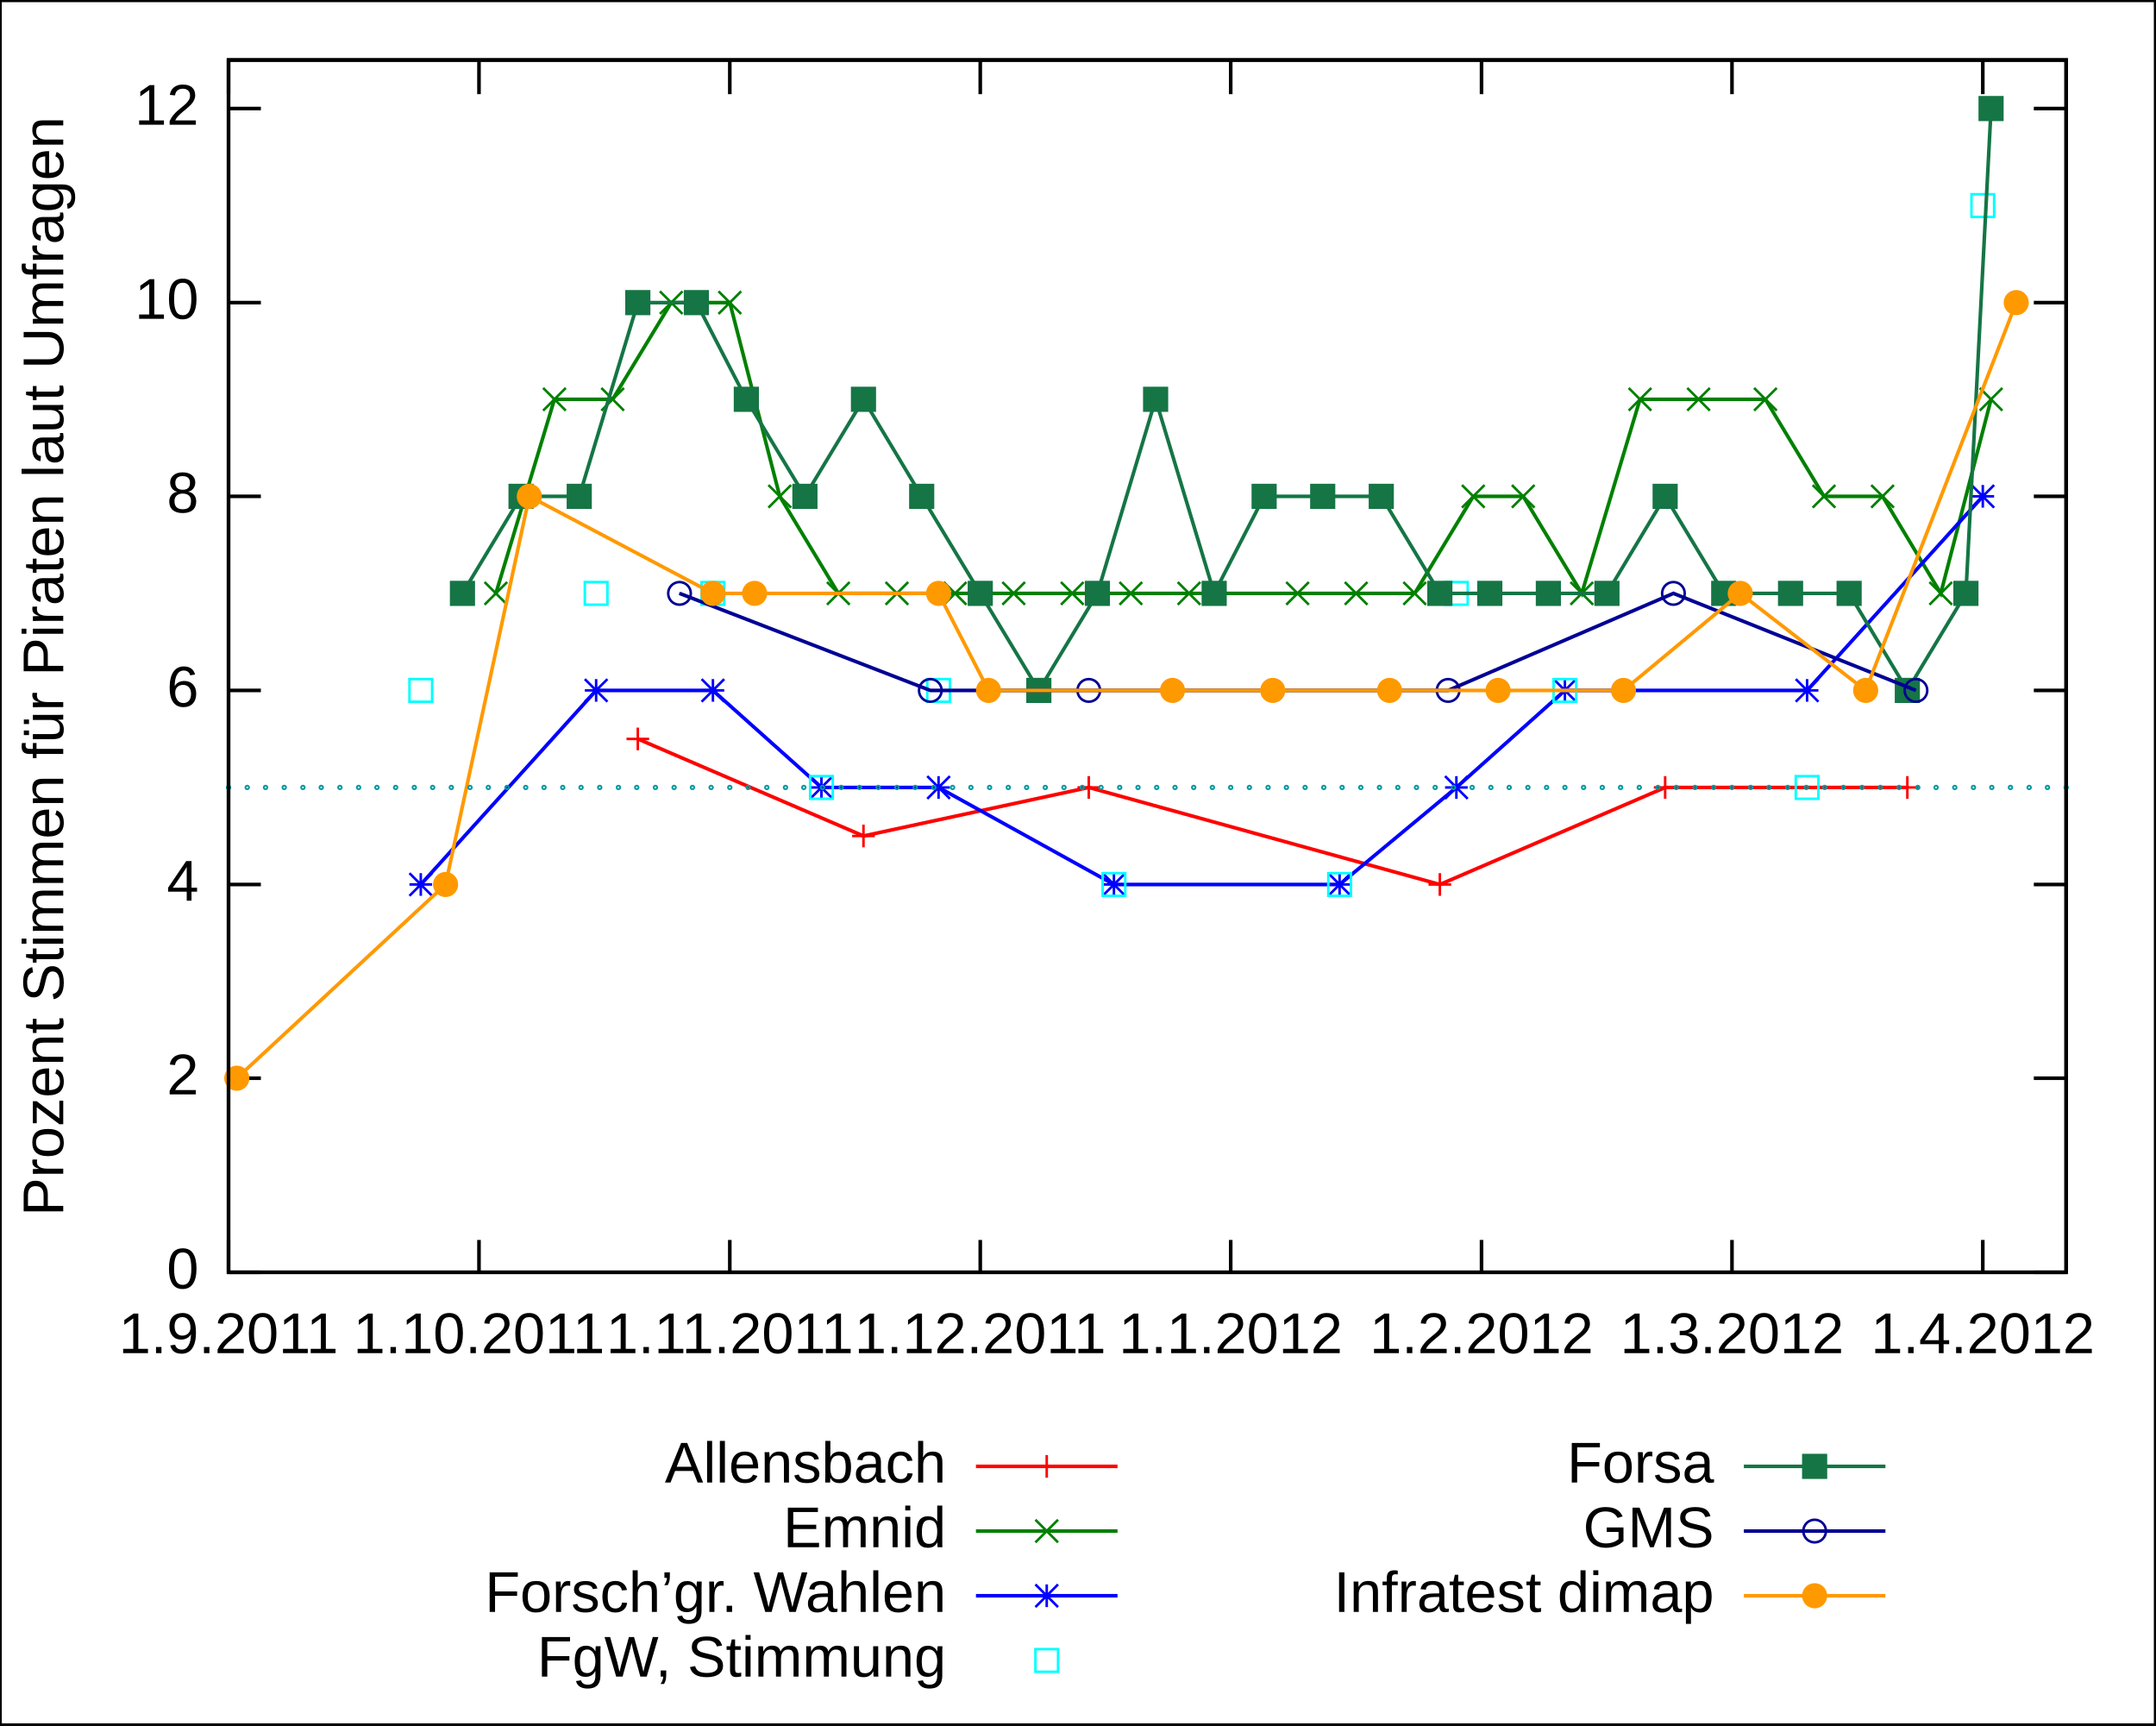
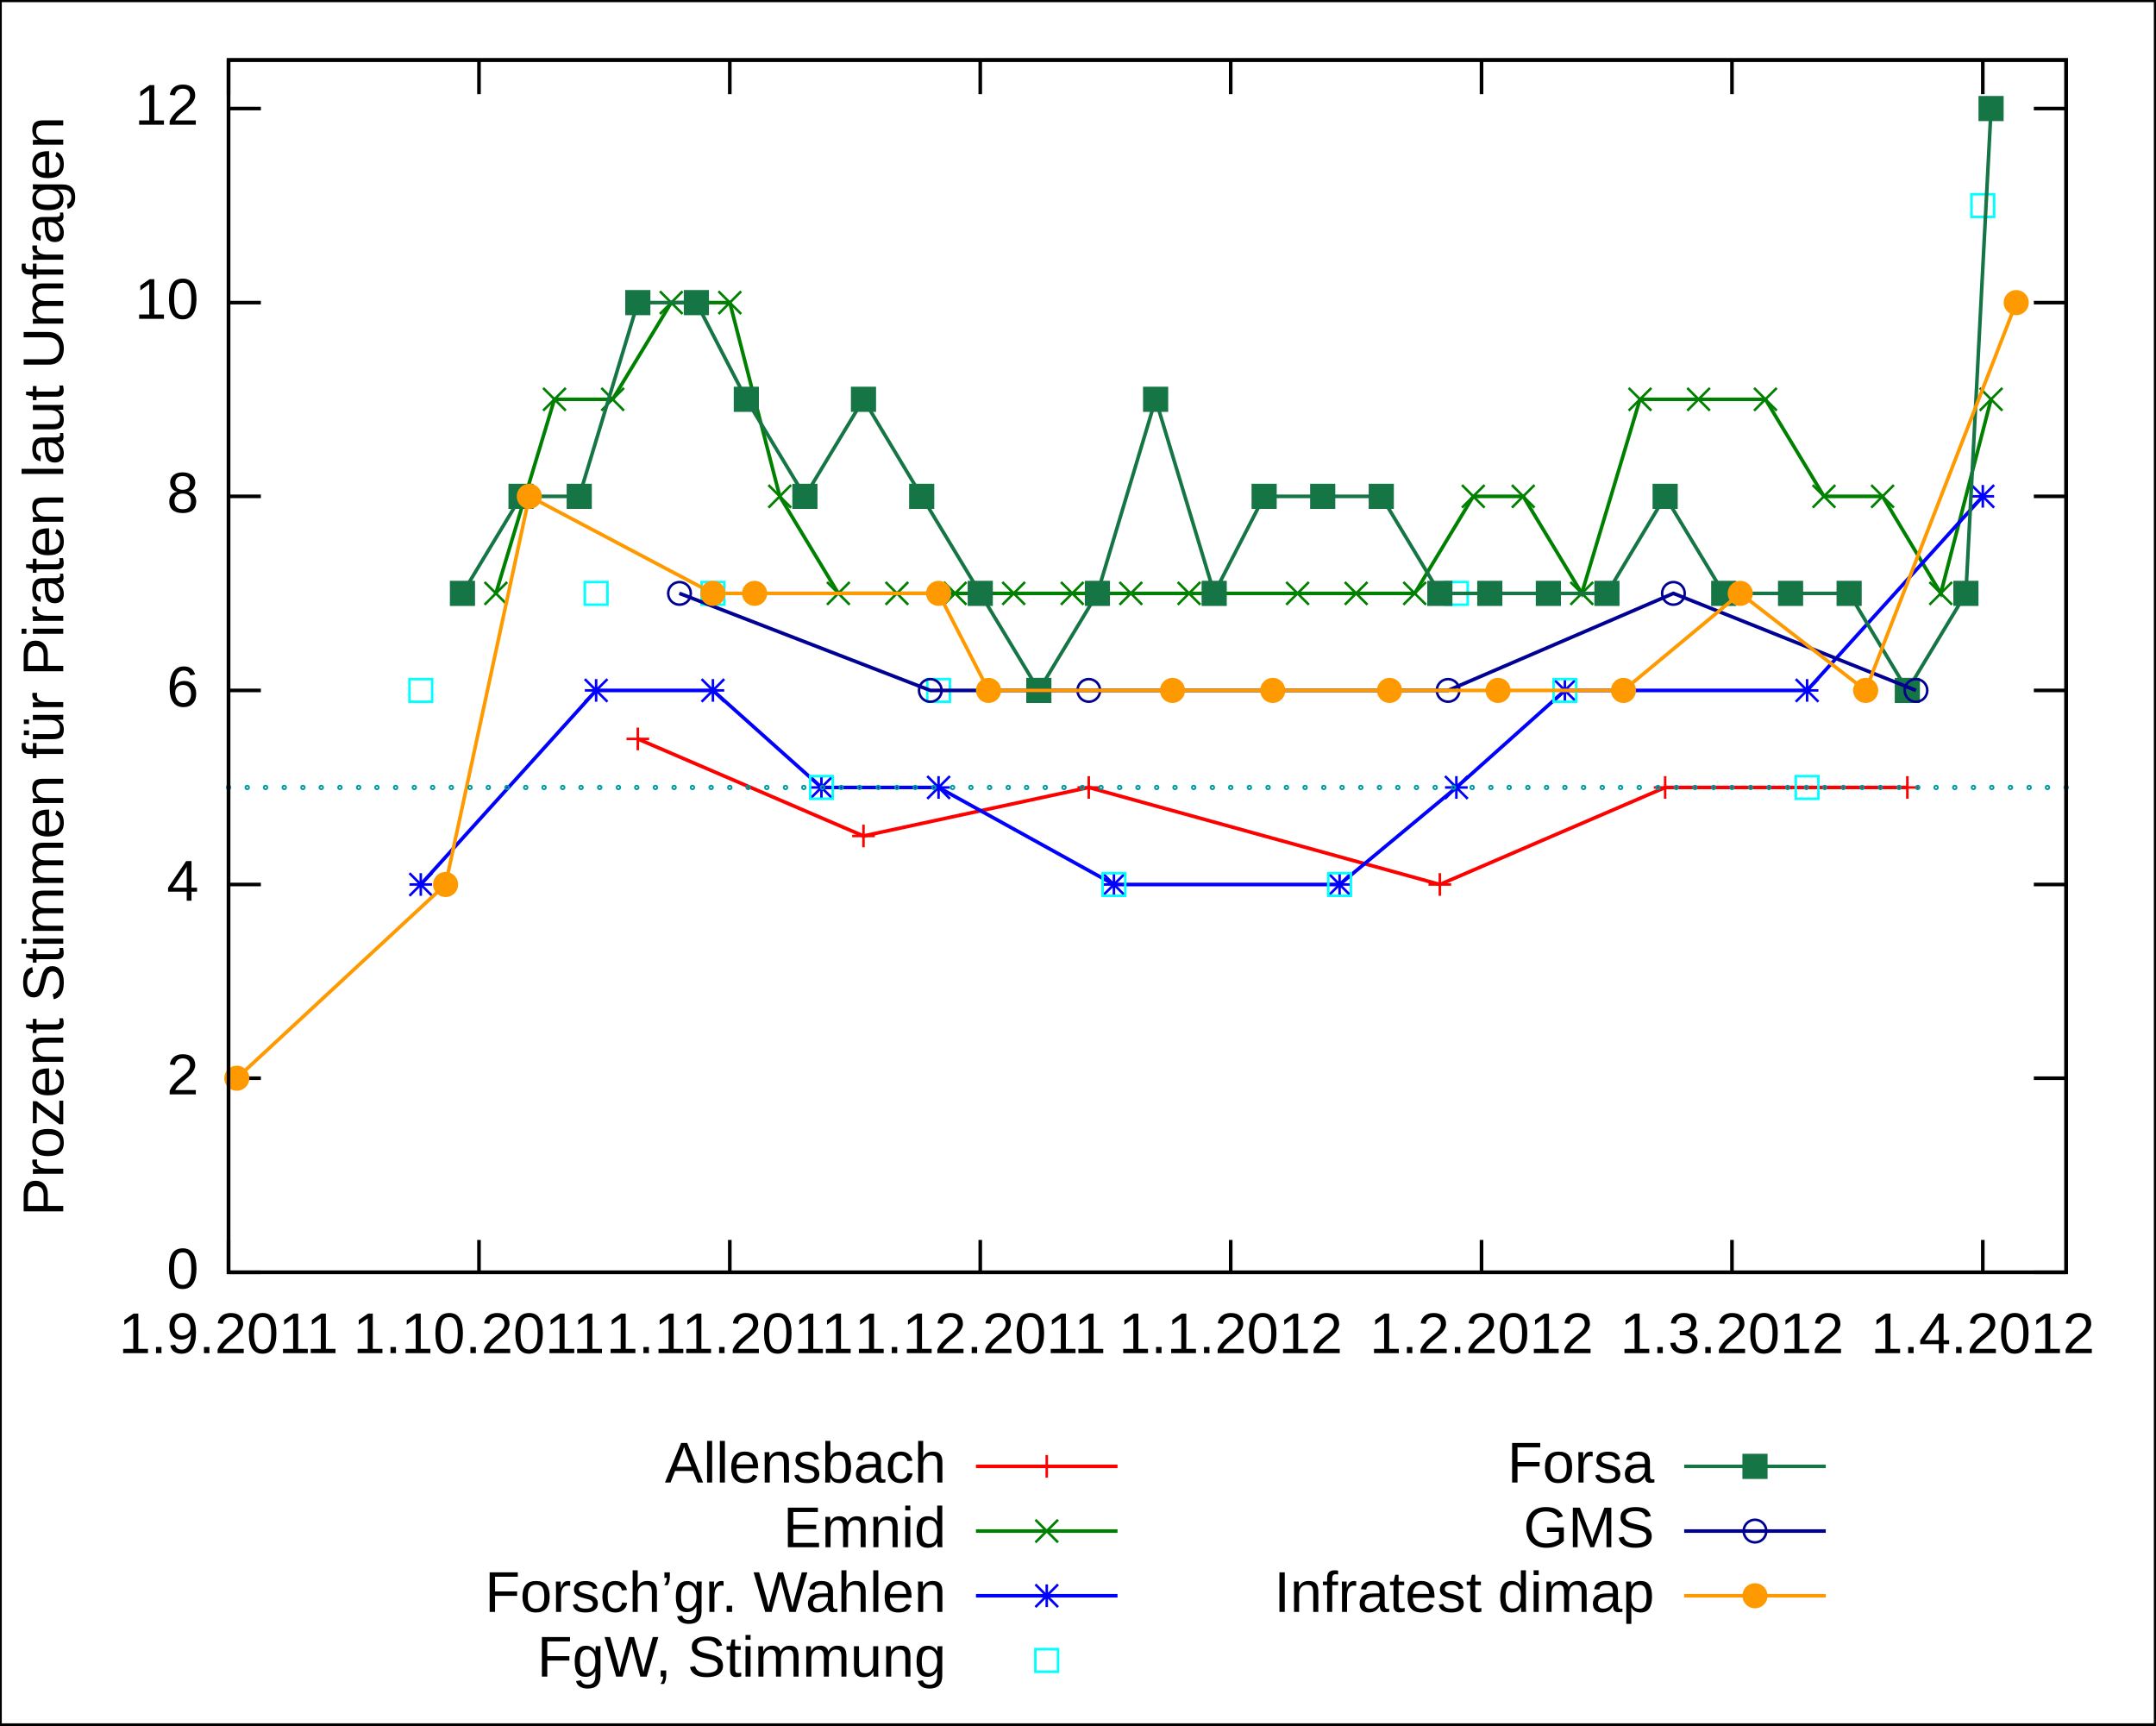
<svg xmlns="http://www.w3.org/2000/svg" xmlns:xlink="http://www.w3.org/1999/xlink" width="600" height="480" viewBox="0 0 600 480">
  <g id="gnuplot_canvas">
    <rect x="0" y="0" width="600" height="480" fill="none" />
    <defs>
      <circle id="gpDot" r="0.5" stroke-width="0.5" />
      <path id="gpPt0" stroke-width="0.222" stroke="currentColor" d="M-1,0 h2 M0,-1 v2" />
      <path id="gpPt1" stroke-width="0.222" stroke="currentColor" d="M-1,-1 L1,1 M1,-1 L-1,1" />
      <path id="gpPt2" stroke-width="0.222" stroke="currentColor" d="M-1,0 L1,0 M0,-1 L0,1 M-1,-1 L1,1 M-1,1 L1,-1" />
      <rect id="gpPt3" stroke-width="0.222" stroke="currentColor" x="-1" y="-1" width="2" height="2" />
      <rect id="gpPt4" stroke-width="0.222" stroke="currentColor" fill="currentColor" x="-1" y="-1" width="2" height="2" />
      <circle id="gpPt5" stroke-width="0.222" stroke="currentColor" cx="0" cy="0" r="1" />
      <use xlink:href="#gpPt5" id="gpPt6" fill="currentColor" stroke="none" />
      <path id="gpPt7" stroke-width="0.222" stroke="currentColor" d="M0,-1.33 L-1.33,0.67 L1.33,0.67 z" />
      <use xlink:href="#gpPt7" id="gpPt8" fill="currentColor" stroke="none" />
      <use xlink:href="#gpPt7" id="gpPt9" stroke="currentColor" transform="rotate(180)" />
      <use xlink:href="#gpPt9" id="gpPt10" fill="currentColor" stroke="none" />
      <use xlink:href="#gpPt3" id="gpPt11" stroke="currentColor" transform="rotate(45)" />
      <use xlink:href="#gpPt11" id="gpPt12" fill="currentColor" stroke="none" />
    </defs>
    <g style="fill:none; color:white; stroke:currentColor; stroke-width:1.00; stroke-linecap:butt; stroke-linejoin:miter">
</g>
    <g style="fill:none; color:black; stroke:currentColor; stroke-width:1.00; stroke-linecap:butt; stroke-linejoin:miter">
      <g style="stroke:none; shape-rendering:crispEdges">
        <polygon fill="rgb(255, 255, 255)" points="0.0,480.0 599.9,480.0 599.9,0.1 0.0,0.1 " />
      </g>
      <path stroke="black" d="M0.0,480.0 L0.0,0.1 L599.9,0.1 L599.9,480.0 L0.0,480.0 M63.6,354.0 L72.6,354.0 M575.0,354.0    L566.0,354.0  h0.01" />
      <g transform="translate(55.3,358.5)" style="stroke:none; fill:black; font-family:Arial; font-size:12.00pt; text-anchor:end">
        <text> 0</text>
      </g>
      <path d="M63.6,300.0 L72.6,300.0 M575.0,300.0 L566.0,300.0  h0.01" />
      <g transform="translate(55.3,304.5)" style="stroke:none; fill:black; font-family:Arial; font-size:12.00pt; text-anchor:end">
        <text> 2</text>
      </g>
      <path d="M63.6,246.1 L72.6,246.1 M575.0,246.1 L566.0,246.1  h0.01" />
      <g transform="translate(55.3,250.6)" style="stroke:none; fill:black; font-family:Arial; font-size:12.00pt; text-anchor:end">
        <text> 4</text>
      </g>
      <path d="M63.6,192.1 L72.6,192.1 M575.0,192.1 L566.0,192.1  h0.01" />
      <g transform="translate(55.3,196.6)" style="stroke:none; fill:black; font-family:Arial; font-size:12.00pt; text-anchor:end">
        <text> 6</text>
      </g>
      <path d="M63.6,138.1 L72.6,138.1 M575.0,138.1 L566.0,138.1  h0.01" />
      <g transform="translate(55.3,142.6)" style="stroke:none; fill:black; font-family:Arial; font-size:12.00pt; text-anchor:end">
        <text> 8</text>
      </g>
      <path d="M63.6,84.2 L72.6,84.2 M575.0,84.2 L566.0,84.2  h0.01" />
      <g transform="translate(55.3,88.7)" style="stroke:none; fill:black; font-family:Arial; font-size:12.00pt; text-anchor:end">
        <text> 10</text>
      </g>
      <path d="M63.6,30.2 L72.6,30.2 M575.0,30.2 L566.0,30.2  h0.01" />
      <g transform="translate(55.3,34.7)" style="stroke:none; fill:black; font-family:Arial; font-size:12.00pt; text-anchor:end">
        <text> 12</text>
      </g>
      <path d="M63.6,354.0 L63.6,345.0 M63.6,16.7 L63.6,25.7  h0.01" />
      <g transform="translate(63.6,376.5)" style="stroke:none; fill:black; font-family:Arial; font-size:12.00pt; text-anchor:middle">
        <text>1.9.2011</text>
      </g>
      <path d="M133.3,354.0 L133.3,345.0 M133.3,16.7 L133.3,25.7  h0.01" />
      <g transform="translate(133.3,376.5)" style="stroke:none; fill:black; font-family:Arial; font-size:12.00pt; text-anchor:middle">
        <text>1.10.2011</text>
      </g>
      <path d="M203.1,354.0 L203.1,345.0 M203.1,16.7 L203.1,25.7  h0.01" />
      <g transform="translate(203.1,376.5)" style="stroke:none; fill:black; font-family:Arial; font-size:12.00pt; text-anchor:middle">
        <text>1.11.2011</text>
      </g>
      <path d="M272.8,354.0 L272.8,345.0 M272.8,16.7 L272.8,25.7  h0.01" />
      <g transform="translate(272.8,376.5)" style="stroke:none; fill:black; font-family:Arial; font-size:12.00pt; text-anchor:middle">
        <text>1.12.2011</text>
      </g>
      <path d="M342.5,354.0 L342.5,345.0 M342.5,16.7 L342.5,25.7  h0.01" />
      <g transform="translate(342.5,376.5)" style="stroke:none; fill:black; font-family:Arial; font-size:12.00pt; text-anchor:middle">
        <text>1.1.2012</text>
      </g>
      <path d="M412.3,354.0 L412.3,345.0 M412.3,16.7 L412.3,25.7  h0.01" />
      <g transform="translate(412.3,376.5)" style="stroke:none; fill:black; font-family:Arial; font-size:12.00pt; text-anchor:middle">
        <text>1.2.2012</text>
      </g>
      <path d="M482.0,354.0 L482.0,345.0 M482.0,16.7 L482.0,25.7  h0.01" />
      <g transform="translate(482.0,376.5)" style="stroke:none; fill:black; font-family:Arial; font-size:12.00pt; text-anchor:middle">
        <text>1.3.2012</text>
      </g>
      <path d="M551.8,354.0 L551.8,345.0 M551.8,16.7 L551.8,25.7  h0.01" />
      <g transform="translate(551.8,376.5)" style="stroke:none; fill:black; font-family:Arial; font-size:12.00pt; text-anchor:middle">
        <text>1.4.2012</text>
      </g>
      <path d="M63.6,16.7 L63.6,354.0 L575.0,354.0 L575.0,16.7 L63.6,16.7 Z  h0.01" />
      <g transform="translate(17.6,185.4) rotate(270)" style="stroke:none; fill:black; font-family:Arial; font-size:12.00pt; text-anchor:middle">
        <text>Prozent Stimmen für Piraten laut Umfragen</text>
      </g>
    </g>
    <g id="gnuplot_plot_1">
      <g style="fill:none; color:red; stroke:currentColor; stroke-width:1.00; stroke-linecap:butt; stroke-linejoin:miter">
        <g transform="translate(263.3,412.5)" style="stroke:none; fill:black; font-family:Arial; font-size:12.00pt; text-anchor:end">
          <text>Allensbach</text>
        </g>
        <path d="M271.6,408.0 L311.0,408.0 M530.8,219.1 L463.4,219.1 L400.7,246.1 L303.0,219.1 L240.3,232.6 L177.5,205.6     h0.01" />
        <use xlink:href="#gpPt0" transform="translate(530.8,219.1) scale(3.15)" />
        <use xlink:href="#gpPt0" transform="translate(463.4,219.1) scale(3.15)" />
        <use xlink:href="#gpPt0" transform="translate(400.7,246.1) scale(3.15)" />
        <use xlink:href="#gpPt0" transform="translate(303.0,219.1) scale(3.15)" />
        <use xlink:href="#gpPt0" transform="translate(240.3,232.6) scale(3.15)" />
        <use xlink:href="#gpPt0" transform="translate(177.5,205.6) scale(3.15)" />
        <use xlink:href="#gpPt0" transform="translate(291.3,408.0) scale(3.15)" />
      </g>
    </g>
    <g id="gnuplot_plot_2">
      <g style="fill:none; color:green; stroke:currentColor; stroke-width:1.00; stroke-linecap:butt; stroke-linejoin:miter">
        <g transform="translate(263.3,430.5)" style="stroke:none; fill:black; font-family:Arial; font-size:12.00pt; text-anchor:end">
          <text>Emnid</text>
        </g>
        <path d="M271.6,426.0 L311.0,426.0 M554.1,111.1 L540.1,165.1 L523.9,138.1 L507.6,138.1 L491.3,111.1 L472.7,111.1    L456.4,111.1 L440.2,165.1 L423.9,138.1 L410.0,138.1 L393.7,165.1 L377.4,165.1 L361.1,165.1 L330.9,165.1    L314.7,165.1 L298.4,165.1 L282.1,165.1 L265.8,165.1 L249.6,165.1 L233.3,165.1 L217.0,138.1 L203.1,84.2    L186.8,84.2 L170.5,111.1 L154.3,111.1 L138.0,165.1  h0.01" />
        <use xlink:href="#gpPt1" transform="translate(554.1,111.1) scale(3.15)" />
        <use xlink:href="#gpPt1" transform="translate(540.1,165.1) scale(3.15)" />
        <use xlink:href="#gpPt1" transform="translate(523.9,138.1) scale(3.15)" />
        <use xlink:href="#gpPt1" transform="translate(507.6,138.1) scale(3.15)" />
        <use xlink:href="#gpPt1" transform="translate(491.3,111.1) scale(3.15)" />
        <use xlink:href="#gpPt1" transform="translate(472.7,111.1) scale(3.15)" />
        <use xlink:href="#gpPt1" transform="translate(456.4,111.1) scale(3.15)" />
        <use xlink:href="#gpPt1" transform="translate(440.2,165.1) scale(3.15)" />
        <use xlink:href="#gpPt1" transform="translate(423.9,138.1) scale(3.15)" />
        <use xlink:href="#gpPt1" transform="translate(410.0,138.1) scale(3.15)" />
        <use xlink:href="#gpPt1" transform="translate(393.7,165.1) scale(3.15)" />
        <use xlink:href="#gpPt1" transform="translate(377.4,165.1) scale(3.15)" />
        <use xlink:href="#gpPt1" transform="translate(361.1,165.1) scale(3.15)" />
        <use xlink:href="#gpPt1" transform="translate(330.9,165.1) scale(3.15)" />
        <use xlink:href="#gpPt1" transform="translate(314.7,165.1) scale(3.15)" />
        <use xlink:href="#gpPt1" transform="translate(298.4,165.1) scale(3.15)" />
        <use xlink:href="#gpPt1" transform="translate(282.1,165.1) scale(3.15)" />
        <use xlink:href="#gpPt1" transform="translate(265.8,165.1) scale(3.15)" />
        <use xlink:href="#gpPt1" transform="translate(249.6,165.1) scale(3.15)" />
        <use xlink:href="#gpPt1" transform="translate(233.3,165.1) scale(3.15)" />
        <use xlink:href="#gpPt1" transform="translate(217.0,138.1) scale(3.15)" />
        <use xlink:href="#gpPt1" transform="translate(203.1,84.2) scale(3.15)" />
        <use xlink:href="#gpPt1" transform="translate(186.8,84.2) scale(3.15)" />
        <use xlink:href="#gpPt1" transform="translate(170.5,111.1) scale(3.15)" />
        <use xlink:href="#gpPt1" transform="translate(154.3,111.1) scale(3.15)" />
        <use xlink:href="#gpPt1" transform="translate(138.0,165.1) scale(3.15)" />
        <use xlink:href="#gpPt1" transform="translate(291.3,426.0) scale(3.15)" />
      </g>
    </g>
    <g id="gnuplot_plot_3">
      <g style="fill:none; color:blue; stroke:currentColor; stroke-width:1.00; stroke-linecap:butt; stroke-linejoin:miter">
        <g transform="translate(263.3,448.5)" style="stroke:none; fill:black; font-family:Arial; font-size:12.00pt; text-anchor:end">
          <text>Forsch’gr. Wahlen</text>
        </g>
        <path d="M271.6,444.0 L311.0,444.0 M551.8,138.1 L502.9,192.1 L435.5,192.1 L405.3,219.1 L372.8,246.1 L310.0,246.1    L261.2,219.1 L228.6,219.1 L198.4,192.1 L165.9,192.1 L117.1,246.1  h0.01" />
        <use xlink:href="#gpPt2" transform="translate(551.8,138.1) scale(3.15)" />
        <use xlink:href="#gpPt2" transform="translate(502.9,192.1) scale(3.15)" />
        <use xlink:href="#gpPt2" transform="translate(435.5,192.1) scale(3.15)" />
        <use xlink:href="#gpPt2" transform="translate(405.3,219.1) scale(3.15)" />
        <use xlink:href="#gpPt2" transform="translate(372.8,246.1) scale(3.15)" />
        <use xlink:href="#gpPt2" transform="translate(310.0,246.1) scale(3.15)" />
        <use xlink:href="#gpPt2" transform="translate(261.2,219.1) scale(3.15)" />
        <use xlink:href="#gpPt2" transform="translate(228.6,219.1) scale(3.15)" />
        <use xlink:href="#gpPt2" transform="translate(198.4,192.1) scale(3.15)" />
        <use xlink:href="#gpPt2" transform="translate(165.9,192.1) scale(3.15)" />
        <use xlink:href="#gpPt2" transform="translate(117.1,246.1) scale(3.15)" />
        <use xlink:href="#gpPt2" transform="translate(291.3,444.0) scale(3.15)" />
      </g>
    </g>
    <g id="gnuplot_plot_4">
      <g style="fill:none; color:cyan; stroke:currentColor; stroke-width:1.00; stroke-linecap:butt; stroke-linejoin:miter">
        <g transform="translate(263.3,466.5)" style="stroke:none; fill:black; font-family:Arial; font-size:12.00pt; text-anchor:end">
          <text>FgW, Stimmung</text>
        </g>
        <use xlink:href="#gpPt3" transform="translate(551.8,57.2) scale(3.15)" />
        <use xlink:href="#gpPt3" transform="translate(502.9,219.1) scale(3.15)" />
        <use xlink:href="#gpPt3" transform="translate(435.5,192.1) scale(3.15)" />
        <use xlink:href="#gpPt3" transform="translate(405.3,165.1) scale(3.15)" />
        <use xlink:href="#gpPt3" transform="translate(372.8,246.1) scale(3.15)" />
        <use xlink:href="#gpPt3" transform="translate(310.0,246.1) scale(3.15)" />
        <use xlink:href="#gpPt3" transform="translate(261.2,192.1) scale(3.15)" />
        <use xlink:href="#gpPt3" transform="translate(228.6,219.1) scale(3.15)" />
        <use xlink:href="#gpPt3" transform="translate(198.4,165.1) scale(3.15)" />
        <use xlink:href="#gpPt3" transform="translate(165.9,165.1) scale(3.15)" />
        <use xlink:href="#gpPt3" transform="translate(117.1,192.1) scale(3.15)" />
        <use xlink:href="#gpPt3" transform="translate(291.3,462.0) scale(3.15)" />
      </g>
    </g>
    <g id="gnuplot_plot_5">
      <g style="fill:none; color:#157545; stroke:currentColor; stroke-width:1.00; stroke-linecap:butt; stroke-linejoin:miter">
-         <g transform="translate(477.0,412.5)" style="stroke:none; fill:black; font-family:Arial; font-size:12.00pt; text-anchor:end">
+         <g transform="translate(460.4,412.5)" style="stroke:none; fill:black; font-family:Arial; font-size:12.00pt; text-anchor:end">
          <text>Forsa</text>
        </g>
-         <path d="M485.3,408.0 L524.7,408.0 M554.1,30.2 L547.1,165.1 L530.8,192.1 L514.6,165.1 L498.3,165.1 L479.7,165.1    L463.4,138.1 L447.2,165.1 L430.9,165.1 L414.6,165.1 L400.7,165.1 L384.4,138.1 L368.1,138.1 L351.8,138.1    L337.9,165.1 L321.6,111.1 L305.4,165.1 L289.1,192.1 L272.8,165.1 L256.5,138.1 L240.3,111.1 L224.0,138.1    L207.7,111.1 L193.8,84.2 L177.5,84.2 L161.2,138.1 L145.0,138.1 L128.7,165.1  h0.01" />
+         <path d="M468.7,408.0 L508.1,408.0 M554.1,30.2 L547.1,165.1 L530.8,192.1 L514.6,165.1 L498.3,165.1 L479.7,165.1    L463.4,138.1 L447.2,165.1 L430.9,165.1 L414.6,165.1 L400.7,165.1 L384.4,138.1 L368.1,138.1 L351.8,138.1    L337.9,165.1 L321.6,111.1 L305.4,165.1 L289.1,192.1 L272.8,165.1 L256.5,138.1 L240.3,111.1 L224.0,138.1    L207.7,111.1 L193.8,84.2 L177.5,84.2 L161.2,138.1 L145.0,138.1 L128.7,165.1  h0.01" />
        <use xlink:href="#gpPt4" transform="translate(554.1,30.2) scale(3.15)" />
        <use xlink:href="#gpPt4" transform="translate(547.1,165.1) scale(3.15)" />
        <use xlink:href="#gpPt4" transform="translate(530.8,192.1) scale(3.15)" />
        <use xlink:href="#gpPt4" transform="translate(514.6,165.1) scale(3.15)" />
        <use xlink:href="#gpPt4" transform="translate(498.3,165.1) scale(3.15)" />
        <use xlink:href="#gpPt4" transform="translate(479.7,165.1) scale(3.15)" />
        <use xlink:href="#gpPt4" transform="translate(463.4,138.1) scale(3.15)" />
        <use xlink:href="#gpPt4" transform="translate(447.2,165.1) scale(3.15)" />
        <use xlink:href="#gpPt4" transform="translate(430.9,165.1) scale(3.15)" />
        <use xlink:href="#gpPt4" transform="translate(414.6,165.1) scale(3.15)" />
        <use xlink:href="#gpPt4" transform="translate(400.7,165.1) scale(3.15)" />
        <use xlink:href="#gpPt4" transform="translate(384.4,138.1) scale(3.15)" />
        <use xlink:href="#gpPt4" transform="translate(368.1,138.1) scale(3.15)" />
        <use xlink:href="#gpPt4" transform="translate(351.8,138.1) scale(3.15)" />
        <use xlink:href="#gpPt4" transform="translate(337.9,165.1) scale(3.15)" />
        <use xlink:href="#gpPt4" transform="translate(321.6,111.1) scale(3.15)" />
        <use xlink:href="#gpPt4" transform="translate(305.4,165.1) scale(3.15)" />
        <use xlink:href="#gpPt4" transform="translate(289.1,192.1) scale(3.15)" />
        <use xlink:href="#gpPt4" transform="translate(272.8,165.1) scale(3.15)" />
        <use xlink:href="#gpPt4" transform="translate(256.5,138.1) scale(3.15)" />
        <use xlink:href="#gpPt4" transform="translate(240.3,111.1) scale(3.15)" />
        <use xlink:href="#gpPt4" transform="translate(224.0,138.1) scale(3.15)" />
        <use xlink:href="#gpPt4" transform="translate(207.7,111.1) scale(3.15)" />
        <use xlink:href="#gpPt4" transform="translate(193.8,84.2) scale(3.15)" />
        <use xlink:href="#gpPt4" transform="translate(177.5,84.2) scale(3.15)" />
        <use xlink:href="#gpPt4" transform="translate(161.2,138.1) scale(3.15)" />
        <use xlink:href="#gpPt4" transform="translate(145.0,138.1) scale(3.15)" />
        <use xlink:href="#gpPt4" transform="translate(128.7,165.1) scale(3.15)" />
-         <use xlink:href="#gpPt4" transform="translate(505.0,408.0) scale(3.15)" />
+         <use xlink:href="#gpPt4" transform="translate(488.4,408.0) scale(3.15)" />
      </g>
    </g>
    <g id="gnuplot_plot_6">
      <g style="fill:none; color:#000094; stroke:currentColor; stroke-width:1.00; stroke-linecap:butt; stroke-linejoin:miter">
-         <g transform="translate(477.0,430.5)" style="stroke:none; fill:black; font-family:Arial; font-size:12.00pt; text-anchor:end">
+         <g transform="translate(460.4,430.5)" style="stroke:none; fill:black; font-family:Arial; font-size:12.00pt; text-anchor:end">
          <text>GMS</text>
        </g>
-         <path d="M485.3,426.0 L524.7,426.0 M533.2,192.1 L465.7,165.1 L403.0,192.1 L303.0,192.1 L258.9,192.1 L189.1,165.1     h0.01" />
+         <path d="M468.7,426.0 L508.1,426.0 M533.2,192.1 L465.7,165.1 L403.0,192.1 L303.0,192.1 L258.9,192.1 L189.1,165.1     h0.01" />
        <use xlink:href="#gpPt5" transform="translate(533.2,192.1) scale(3.15)" />
        <use xlink:href="#gpPt5" transform="translate(465.7,165.1) scale(3.15)" />
        <use xlink:href="#gpPt5" transform="translate(403.0,192.1) scale(3.15)" />
        <use xlink:href="#gpPt5" transform="translate(303.0,192.1) scale(3.15)" />
        <use xlink:href="#gpPt5" transform="translate(258.9,192.1) scale(3.15)" />
        <use xlink:href="#gpPt5" transform="translate(189.1,165.1) scale(3.15)" />
-         <use xlink:href="#gpPt5" transform="translate(505.0,426.0) scale(3.15)" />
+         <use xlink:href="#gpPt5" transform="translate(488.4,426.0) scale(3.15)" />
      </g>
    </g>
    <g id="gnuplot_plot_7">
      <g style="fill:none; color:#FF9900; stroke:currentColor; stroke-width:1.00; stroke-linecap:butt; stroke-linejoin:miter">
-         <g transform="translate(477.0,448.5)" style="stroke:none; fill:black; font-family:Arial; font-size:12.00pt; text-anchor:end">
+         <g transform="translate(460.4,448.5)" style="stroke:none; fill:black; font-family:Arial; font-size:12.00pt; text-anchor:end">
          <text>Infratest dimap</text>
        </g>
-         <path d="M485.3,444.0 L524.7,444.0 M561.1,84.2 L519.2,192.1 L484.3,165.1 L451.8,192.1 L416.9,192.1 L386.7,192.1    L354.2,192.1 L326.3,192.1 L275.1,192.1 L261.2,165.1 L210.0,165.1 L198.4,165.1 L147.3,138.1 L124.0,246.1    L65.9,300.0  h0.01" />
+         <path d="M468.7,444.0 L508.1,444.0 M561.1,84.2 L519.2,192.1 L484.3,165.1 L451.8,192.1 L416.9,192.1 L386.7,192.1    L354.2,192.1 L326.3,192.1 L275.1,192.1 L261.2,165.1 L210.0,165.1 L198.4,165.1 L147.3,138.1 L124.0,246.1    L65.9,300.0  h0.01" />
        <use xlink:href="#gpPt6" transform="translate(561.1,84.2) scale(3.15)" />
        <use xlink:href="#gpPt6" transform="translate(519.2,192.1) scale(3.15)" />
        <use xlink:href="#gpPt6" transform="translate(484.3,165.1) scale(3.15)" />
        <use xlink:href="#gpPt6" transform="translate(451.8,192.1) scale(3.15)" />
        <use xlink:href="#gpPt6" transform="translate(416.9,192.1) scale(3.15)" />
        <use xlink:href="#gpPt6" transform="translate(386.7,192.1) scale(3.15)" />
        <use xlink:href="#gpPt6" transform="translate(354.2,192.1) scale(3.15)" />
        <use xlink:href="#gpPt6" transform="translate(326.3,192.1) scale(3.15)" />
        <use xlink:href="#gpPt6" transform="translate(275.1,192.1) scale(3.15)" />
        <use xlink:href="#gpPt6" transform="translate(261.2,165.1) scale(3.15)" />
        <use xlink:href="#gpPt6" transform="translate(210.0,165.1) scale(3.15)" />
        <use xlink:href="#gpPt6" transform="translate(198.4,165.1) scale(3.15)" />
        <use xlink:href="#gpPt6" transform="translate(147.3,138.1) scale(3.15)" />
        <use xlink:href="#gpPt6" transform="translate(124.0,246.1) scale(3.15)" />
        <use xlink:href="#gpPt6" transform="translate(65.9,300.0) scale(3.15)" />
-         <use xlink:href="#gpPt6" transform="translate(505.0,444.0) scale(3.15)" />
+         <use xlink:href="#gpPt6" transform="translate(488.4,444.0) scale(3.15)" />
      </g>
    </g>
    <g id="gnuplot_plot_8">
      <g style="fill:none; color:#0099A1; stroke:currentColor; stroke-width:1.00; stroke-linecap:butt; stroke-linejoin:miter">
        <use xlink:href="#gpDot" x="63.6" y="219.1" />
        <use xlink:href="#gpDot" x="68.8" y="219.1" />
        <use xlink:href="#gpDot" x="73.9" y="219.1" />
        <use xlink:href="#gpDot" x="79.1" y="219.1" />
        <use xlink:href="#gpDot" x="84.3" y="219.1" />
        <use xlink:href="#gpDot" x="89.4" y="219.1" />
        <use xlink:href="#gpDot" x="94.6" y="219.1" />
        <use xlink:href="#gpDot" x="99.8" y="219.1" />
        <use xlink:href="#gpDot" x="104.9" y="219.1" />
        <use xlink:href="#gpDot" x="110.1" y="219.1" />
        <use xlink:href="#gpDot" x="115.3" y="219.1" />
        <use xlink:href="#gpDot" x="120.4" y="219.1" />
        <use xlink:href="#gpDot" x="125.6" y="219.1" />
        <use xlink:href="#gpDot" x="130.8" y="219.1" />
        <use xlink:href="#gpDot" x="135.9" y="219.1" />
        <use xlink:href="#gpDot" x="141.1" y="219.1" />
        <use xlink:href="#gpDot" x="146.3" y="219.1" />
        <use xlink:href="#gpDot" x="151.4" y="219.1" />
        <use xlink:href="#gpDot" x="156.6" y="219.1" />
        <use xlink:href="#gpDot" x="161.7" y="219.1" />
        <use xlink:href="#gpDot" x="166.9" y="219.1" />
        <use xlink:href="#gpDot" x="172.1" y="219.1" />
        <use xlink:href="#gpDot" x="177.2" y="219.1" />
        <use xlink:href="#gpDot" x="182.4" y="219.1" />
        <use xlink:href="#gpDot" x="187.6" y="219.1" />
        <use xlink:href="#gpDot" x="192.7" y="219.1" />
        <use xlink:href="#gpDot" x="197.9" y="219.1" />
        <use xlink:href="#gpDot" x="203.1" y="219.1" />
        <use xlink:href="#gpDot" x="208.2" y="219.1" />
        <use xlink:href="#gpDot" x="213.4" y="219.1" />
        <use xlink:href="#gpDot" x="218.6" y="219.1" />
        <use xlink:href="#gpDot" x="223.7" y="219.1" />
        <use xlink:href="#gpDot" x="228.9" y="219.1" />
        <use xlink:href="#gpDot" x="234.1" y="219.1" />
        <use xlink:href="#gpDot" x="239.2" y="219.1" />
        <use xlink:href="#gpDot" x="244.4" y="219.1" />
        <use xlink:href="#gpDot" x="249.6" y="219.1" />
        <use xlink:href="#gpDot" x="254.7" y="219.1" />
        <use xlink:href="#gpDot" x="259.9" y="219.1" />
        <use xlink:href="#gpDot" x="265.1" y="219.1" />
        <use xlink:href="#gpDot" x="270.2" y="219.1" />
        <use xlink:href="#gpDot" x="275.4" y="219.1" />
        <use xlink:href="#gpDot" x="280.6" y="219.1" />
        <use xlink:href="#gpDot" x="285.7" y="219.1" />
        <use xlink:href="#gpDot" x="290.9" y="219.1" />
        <use xlink:href="#gpDot" x="296.1" y="219.1" />
        <use xlink:href="#gpDot" x="301.2" y="219.1" />
        <use xlink:href="#gpDot" x="306.4" y="219.1" />
        <use xlink:href="#gpDot" x="311.6" y="219.1" />
        <use xlink:href="#gpDot" x="316.7" y="219.1" />
        <use xlink:href="#gpDot" x="321.9" y="219.1" />
        <use xlink:href="#gpDot" x="327.0" y="219.1" />
        <use xlink:href="#gpDot" x="332.2" y="219.1" />
        <use xlink:href="#gpDot" x="337.4" y="219.1" />
        <use xlink:href="#gpDot" x="342.5" y="219.1" />
        <use xlink:href="#gpDot" x="347.7" y="219.1" />
        <use xlink:href="#gpDot" x="352.9" y="219.1" />
        <use xlink:href="#gpDot" x="358.0" y="219.1" />
        <use xlink:href="#gpDot" x="363.2" y="219.1" />
        <use xlink:href="#gpDot" x="368.4" y="219.1" />
        <use xlink:href="#gpDot" x="373.5" y="219.1" />
        <use xlink:href="#gpDot" x="378.7" y="219.1" />
        <use xlink:href="#gpDot" x="383.9" y="219.1" />
        <use xlink:href="#gpDot" x="389.0" y="219.1" />
        <use xlink:href="#gpDot" x="394.2" y="219.1" />
        <use xlink:href="#gpDot" x="399.4" y="219.1" />
        <use xlink:href="#gpDot" x="404.5" y="219.1" />
        <use xlink:href="#gpDot" x="409.7" y="219.1" />
        <use xlink:href="#gpDot" x="414.9" y="219.1" />
        <use xlink:href="#gpDot" x="420.0" y="219.1" />
        <use xlink:href="#gpDot" x="425.2" y="219.1" />
        <use xlink:href="#gpDot" x="430.4" y="219.1" />
        <use xlink:href="#gpDot" x="435.5" y="219.1" />
        <use xlink:href="#gpDot" x="440.7" y="219.1" />
        <use xlink:href="#gpDot" x="445.9" y="219.1" />
        <use xlink:href="#gpDot" x="451.0" y="219.1" />
        <use xlink:href="#gpDot" x="456.2" y="219.1" />
        <use xlink:href="#gpDot" x="461.4" y="219.1" />
        <use xlink:href="#gpDot" x="466.5" y="219.1" />
        <use xlink:href="#gpDot" x="471.7" y="219.1" />
        <use xlink:href="#gpDot" x="476.9" y="219.1" />
        <use xlink:href="#gpDot" x="482.0" y="219.1" />
        <use xlink:href="#gpDot" x="487.2" y="219.1" />
        <use xlink:href="#gpDot" x="492.3" y="219.1" />
        <use xlink:href="#gpDot" x="497.5" y="219.1" />
        <use xlink:href="#gpDot" x="502.7" y="219.1" />
        <use xlink:href="#gpDot" x="507.8" y="219.1" />
        <use xlink:href="#gpDot" x="513.0" y="219.1" />
        <use xlink:href="#gpDot" x="518.2" y="219.1" />
        <use xlink:href="#gpDot" x="523.3" y="219.1" />
        <use xlink:href="#gpDot" x="528.5" y="219.1" />
        <use xlink:href="#gpDot" x="533.7" y="219.1" />
        <use xlink:href="#gpDot" x="538.8" y="219.1" />
        <use xlink:href="#gpDot" x="544.0" y="219.1" />
        <use xlink:href="#gpDot" x="549.2" y="219.1" />
        <use xlink:href="#gpDot" x="554.3" y="219.1" />
        <use xlink:href="#gpDot" x="559.5" y="219.1" />
        <use xlink:href="#gpDot" x="564.7" y="219.1" />
        <use xlink:href="#gpDot" x="569.8" y="219.1" />
        <use xlink:href="#gpDot" x="575.0" y="219.1" />
      </g>
    </g>
    <g style="fill:none; color:black; stroke:currentColor; stroke-width:1.00; stroke-linecap:butt; stroke-linejoin:miter">
      <path d="M63.6,16.7 L63.6,354.0 L575.0,354.0 L575.0,16.7 L63.6,16.7 Z  h0.01" />
    </g>
  </g>
</svg>
